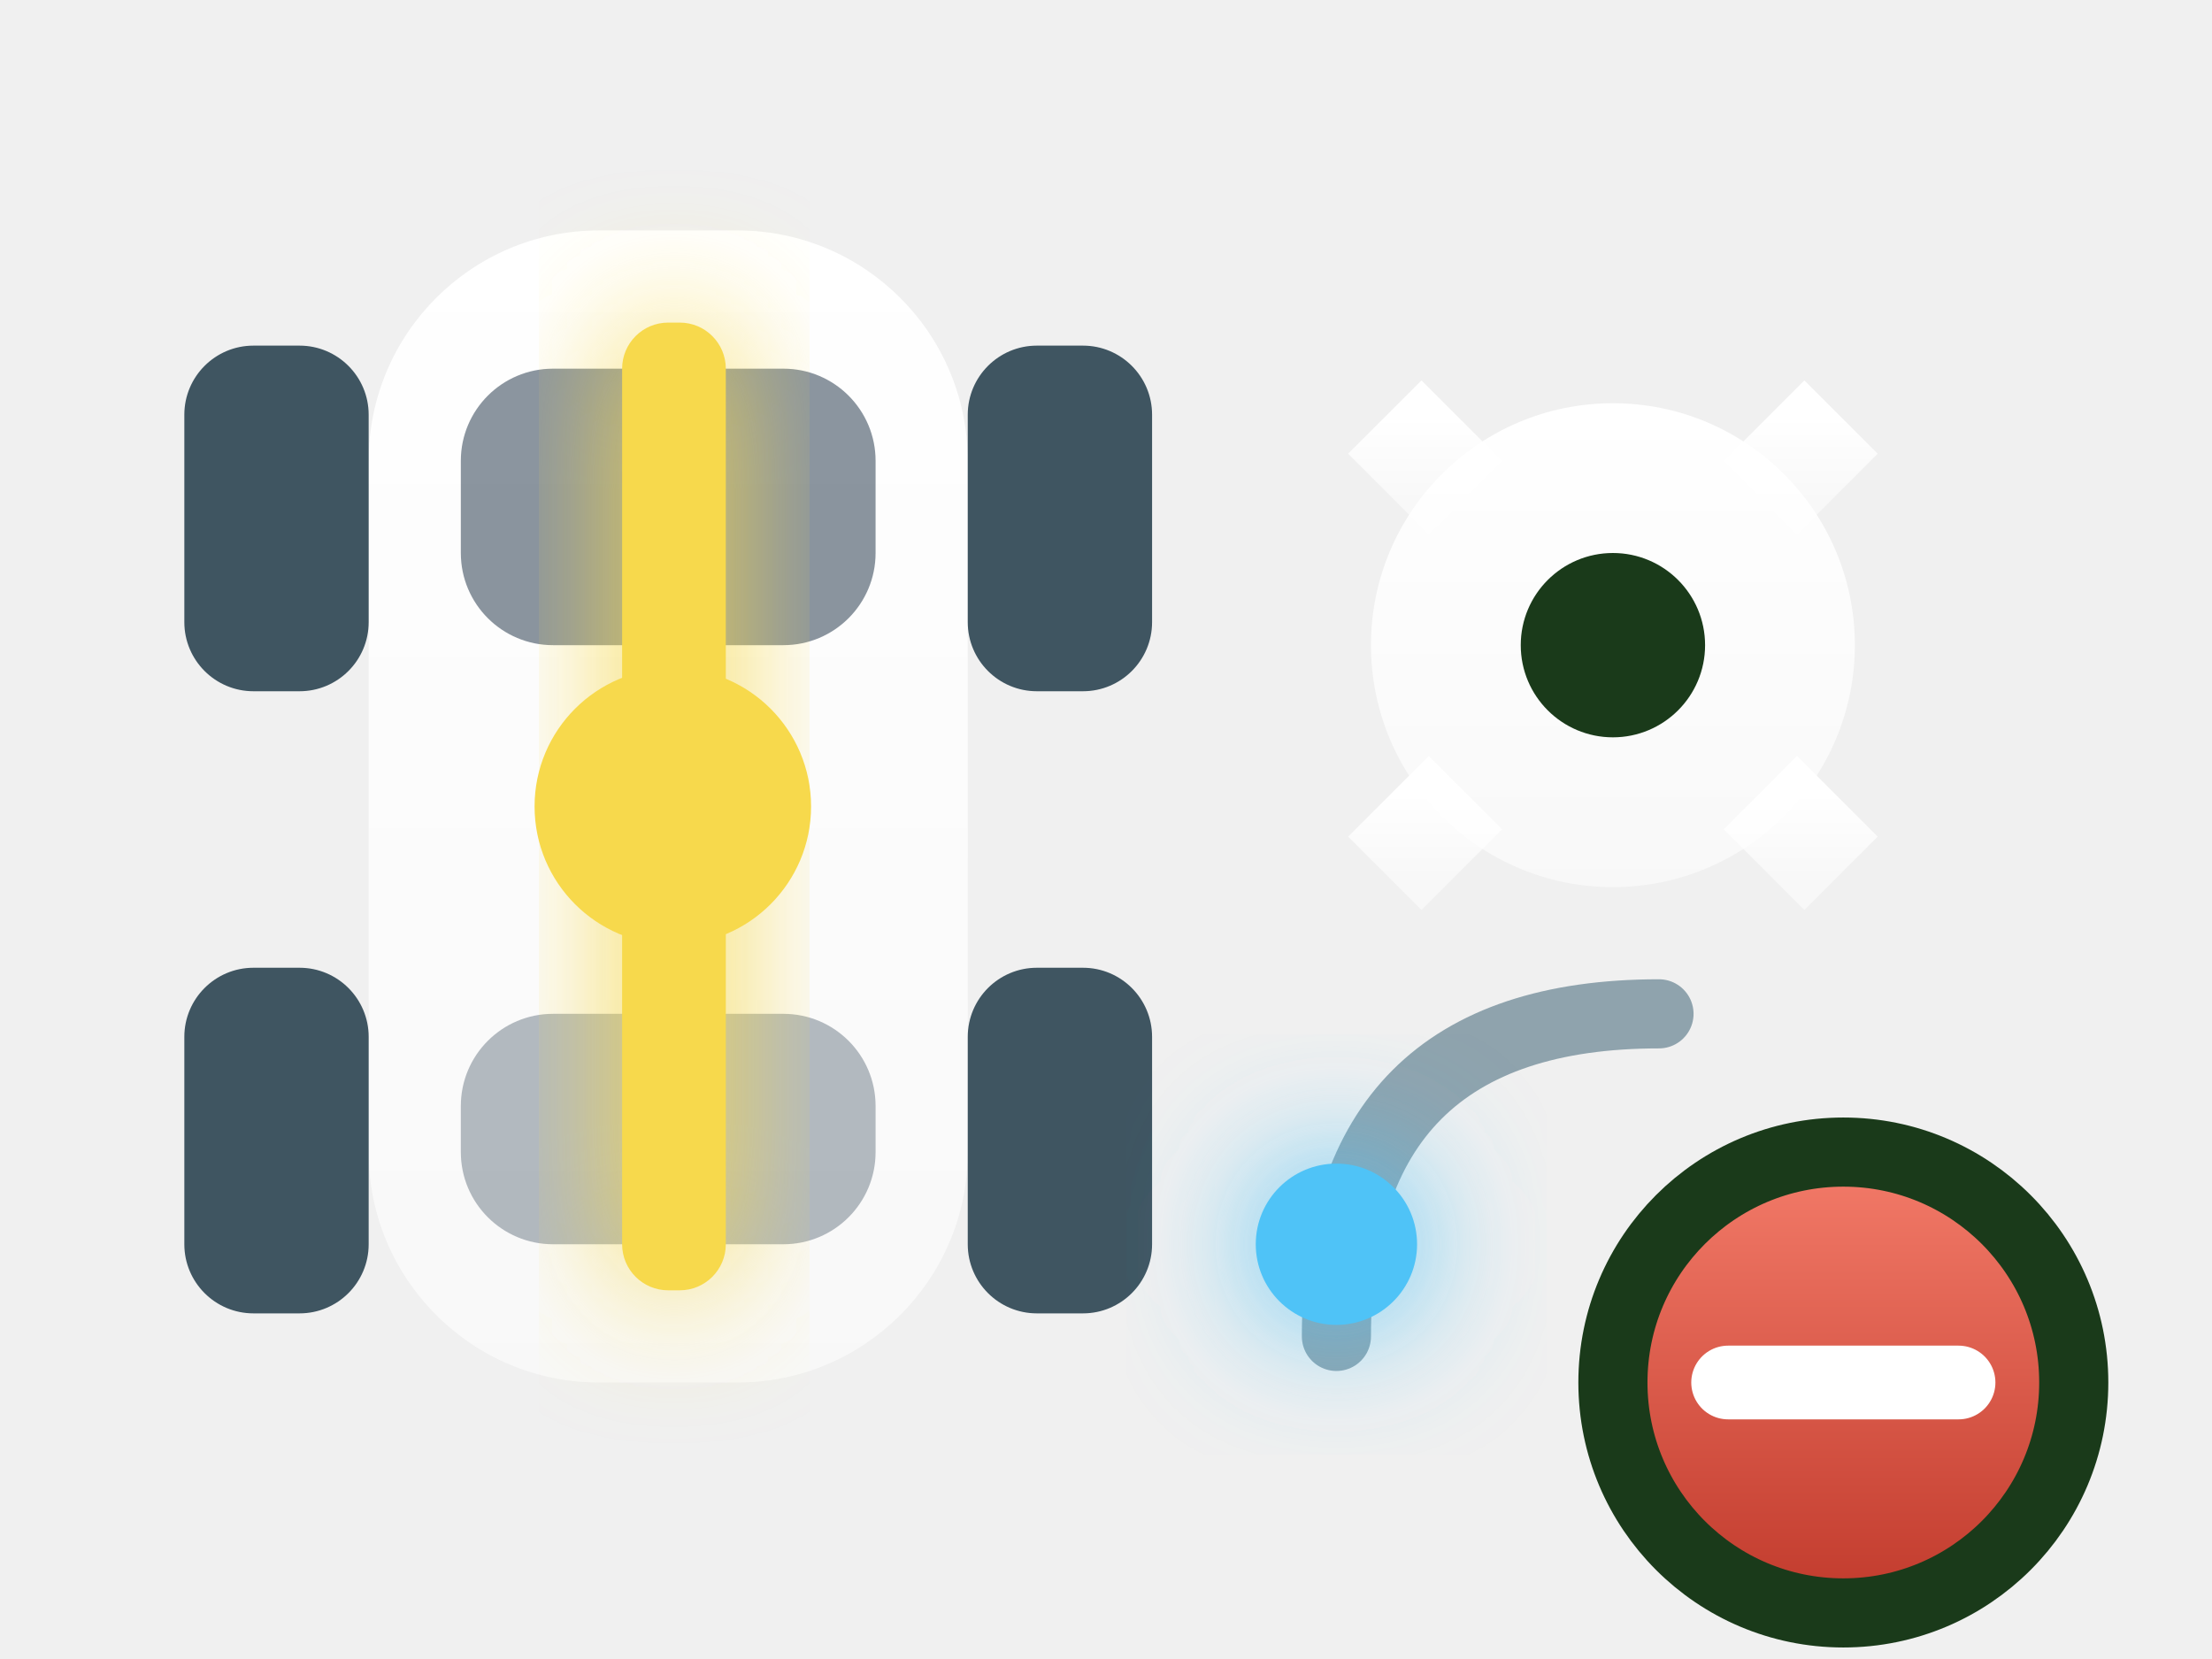
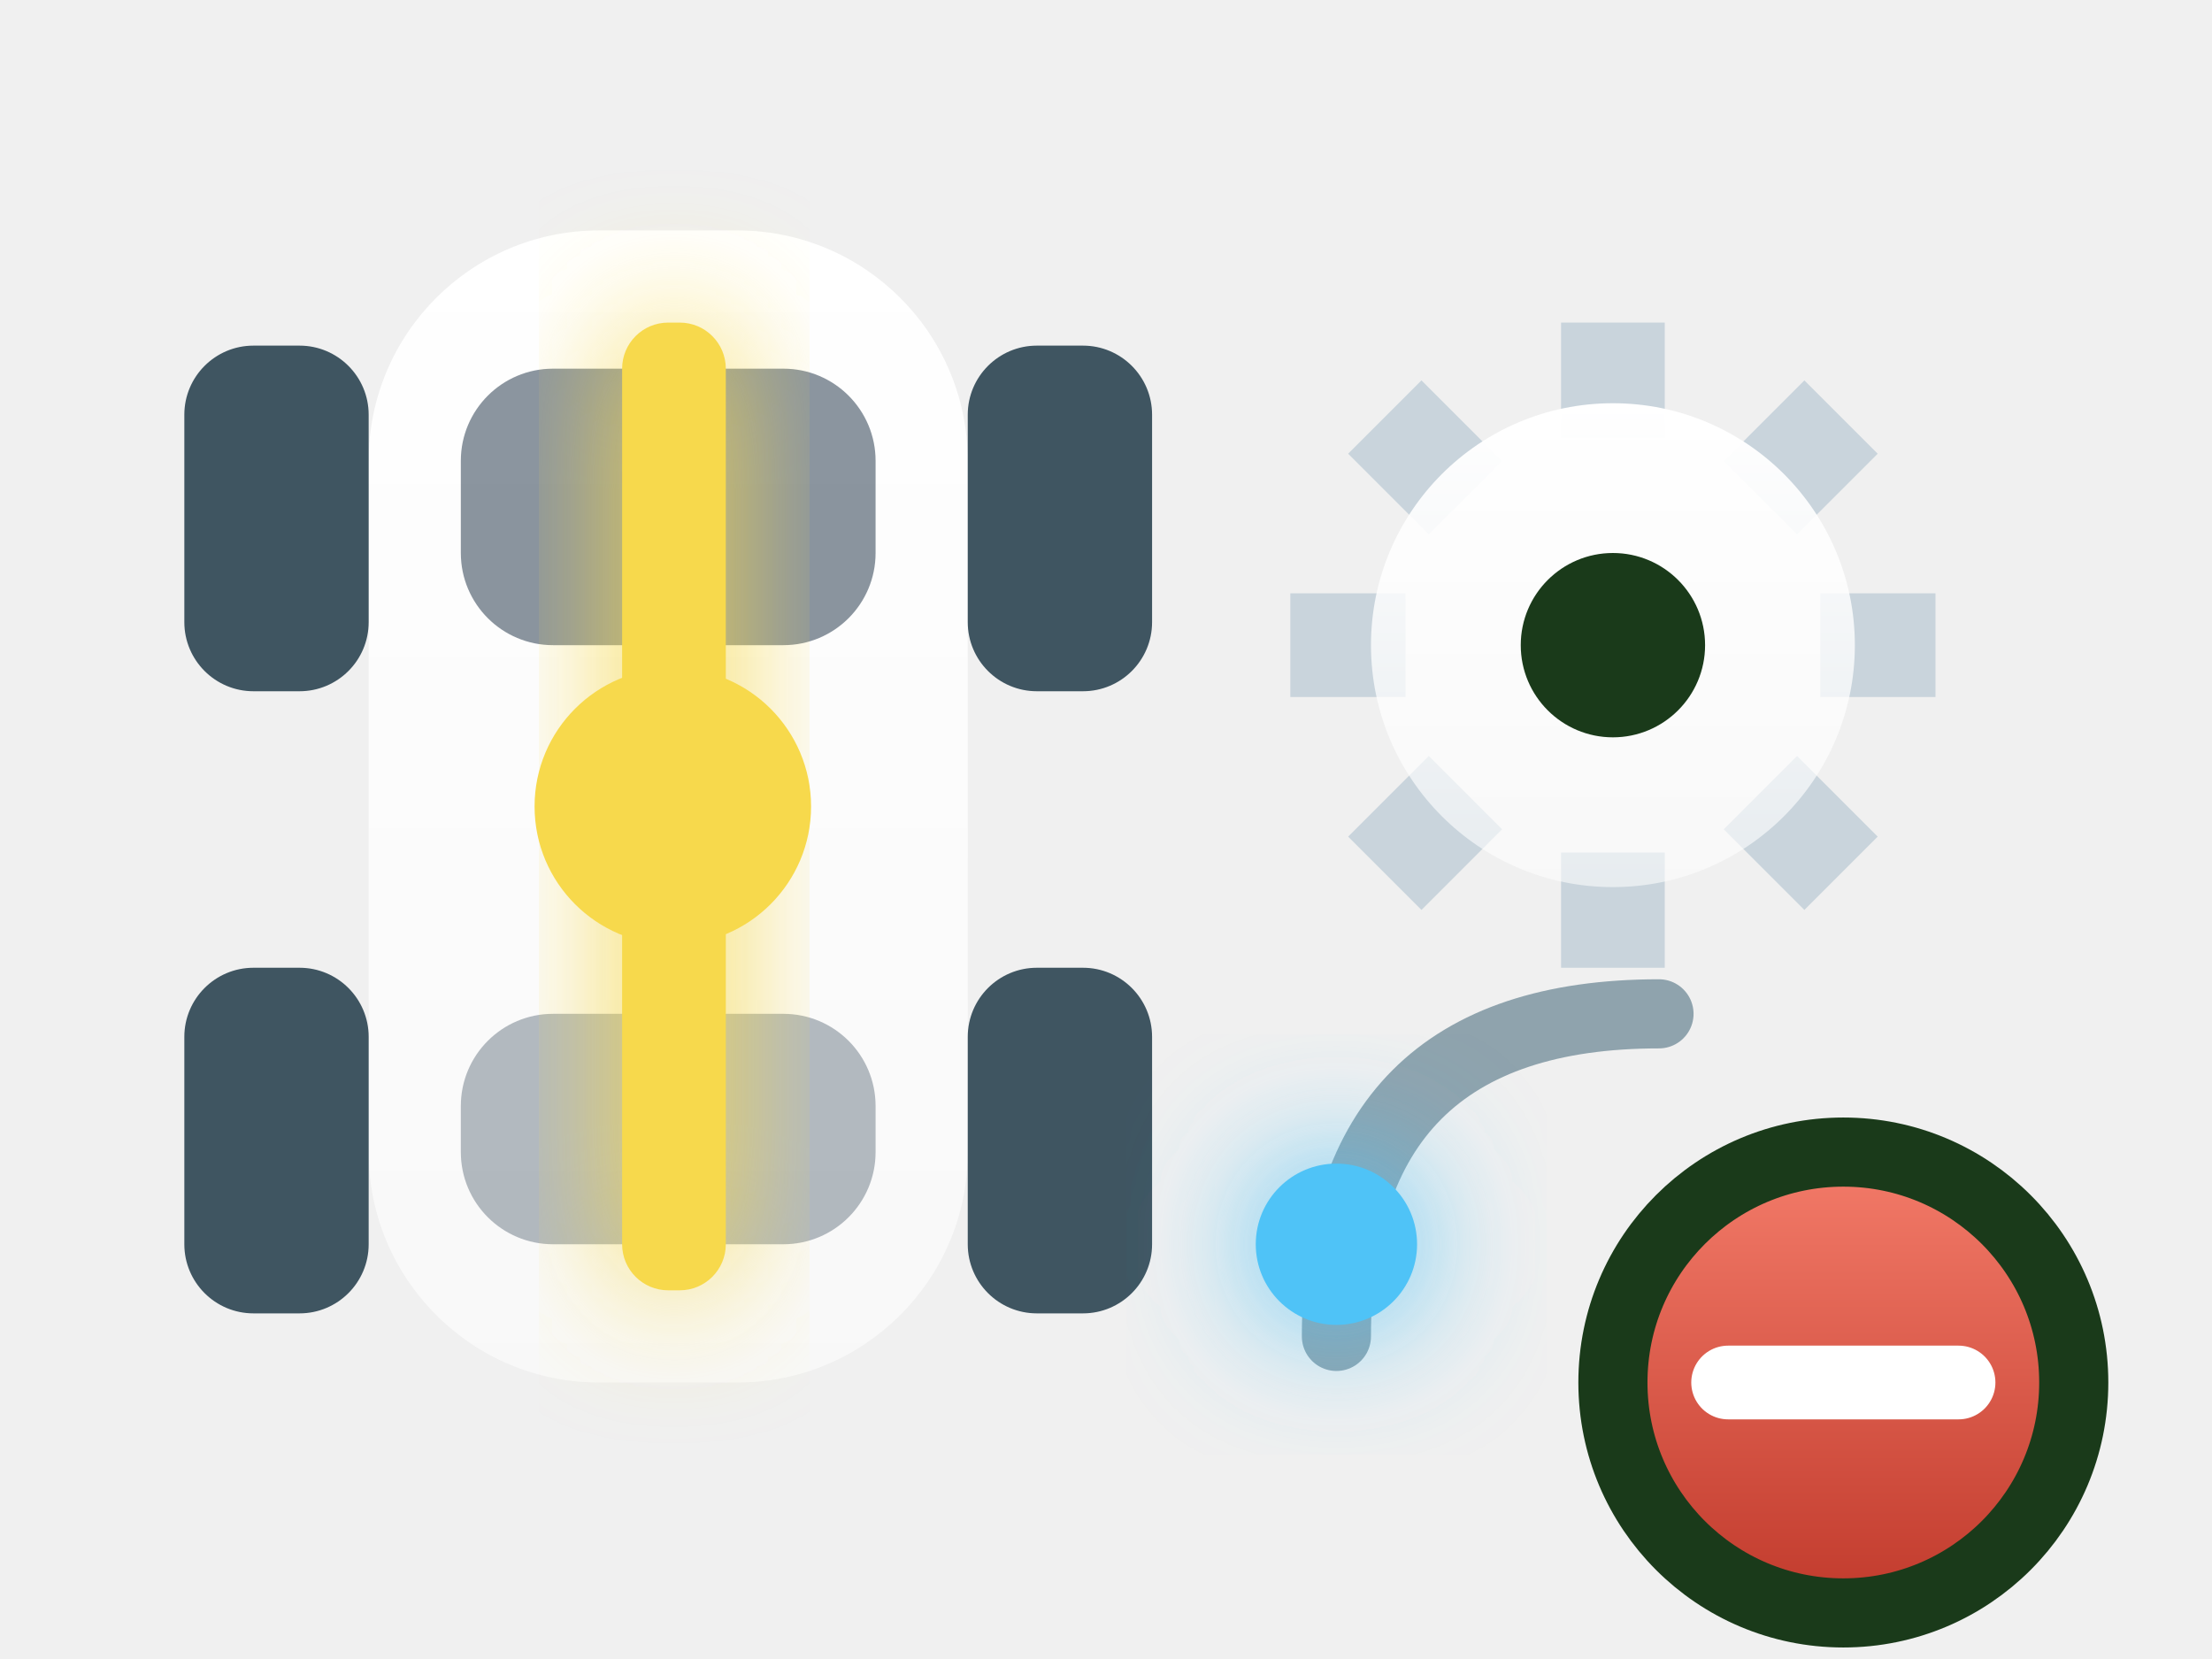
<svg xmlns="http://www.w3.org/2000/svg" viewBox="0 0 96 72">
  <defs>
    <linearGradient id="mtl" x1="0" y1="0" x2="0" y2="1">
      <stop stop-color="#ffffff" />
      <stop offset="1" stop-color="#ffffff" stop-opacity="0.55" />
    </linearGradient>
    <filter id="glow" x="-80%" y="-80%" width="260%" height="260%">
      <feGaussianBlur stdDeviation="3" />
    </filter>
    <linearGradient id="minusG" x1="0" y1="0" x2="0" y2="1">
      <stop stop-color="#f47c6a" />
      <stop offset="1" stop-color="#c0392b" />
    </linearGradient>
  </defs>
  <rect x="16" y="10" width="26" height="50" rx="10" fill="url(#mtl)" />
  <rect x="20" y="16" width="18" height="12" rx="4" fill="#2c3e50" opacity="0.55" />
  <rect x="20" y="44" width="18" height="10" rx="4" fill="#2c3e50" opacity="0.35" />
  <rect x="8" y="15" width="8" height="15" rx="3" fill="#3f5561" />
  <rect x="42" y="15" width="8" height="15" rx="3" fill="#3f5561" />
  <rect x="8" y="42" width="8" height="15" rx="3" fill="#3f5561" />
  <rect x="42" y="42" width="8" height="15" rx="3" fill="#3f5561" />
  <rect x="27" y="14" width="4.5" height="42" rx="2" fill="#f7d94c" filter="url(#glow)" />
  <rect x="27" y="14" width="4.5" height="42" rx="2" fill="#f7d94c" />
  <circle cx="29.2" cy="35" r="6" fill="#f7d94c" />
-   <line x1="79.0" y1="28.0" x2="84.0" y2="28.0" stroke="url(#mtl)" stroke-width="4.5" />
-   <line x1="76.4" y1="34.4" x2="79.9" y2="37.9" stroke="url(#mtl)" stroke-width="4.5" />
-   <line x1="70.0" y1="37.0" x2="70.0" y2="42.0" stroke="url(#mtl)" stroke-width="4.5" />
-   <line x1="63.6" y1="34.4" x2="60.1" y2="37.9" stroke="url(#mtl)" stroke-width="4.5" />
-   <line x1="61.0" y1="28.0" x2="56.0" y2="28.0" stroke="url(#mtl)" stroke-width="4.5" />
-   <line x1="63.6" y1="21.6" x2="60.1" y2="18.1" stroke="url(#mtl)" stroke-width="4.5" />
-   <line x1="70.0" y1="19.0" x2="70.0" y2="14.0" stroke="url(#mtl)" stroke-width="4.5" />
-   <line x1="76.4" y1="21.6" x2="79.9" y2="18.1" stroke="url(#mtl)" stroke-width="4.5" />
+   <line x1="79.0" y1="28.0" x2="84.0" y2="28.0" stroke="#c9d4dc" stroke-width="4.5" />
+   <line x1="76.4" y1="34.4" x2="79.9" y2="37.9" stroke="#c9d4dc" stroke-width="4.5" />
+   <line x1="70.0" y1="37.0" x2="70.0" y2="42.0" stroke="#c9d4dc" stroke-width="4.5" />
+   <line x1="63.6" y1="34.4" x2="60.1" y2="37.9" stroke="#c9d4dc" stroke-width="4.5" />
+   <line x1="61.0" y1="28.0" x2="56.0" y2="28.0" stroke="#c9d4dc" stroke-width="4.5" />
+   <line x1="63.6" y1="21.6" x2="60.1" y2="18.1" stroke="#c9d4dc" stroke-width="4.5" />
+   <line x1="70.0" y1="19.0" x2="70.0" y2="14.0" stroke="#c9d4dc" stroke-width="4.5" />
+   <line x1="76.4" y1="21.6" x2="79.9" y2="18.1" stroke="#c9d4dc" stroke-width="4.5" />
  <circle cx="70" cy="28" r="10.5" fill="url(#mtl)" />
  <circle cx="70" cy="28" r="4" fill="#1a3a1a" />
  <path d="M58 58 Q58 44 72 44" fill="none" stroke="#8fa3ad" stroke-width="3" stroke-linecap="round" />
  <circle cx="58" cy="54" r="3.5" fill="#4fc3f7" filter="url(#glow)" />
  <circle cx="58" cy="54" r="3.5" fill="#4fc3f7" />
  <circle cx="80" cy="60" r="10" fill="url(#minusG)" stroke="#1a3a1a" stroke-width="3" />
  <path d="M75 60h10" stroke="#ffffff" stroke-width="3.2" stroke-linecap="round" />
</svg>
